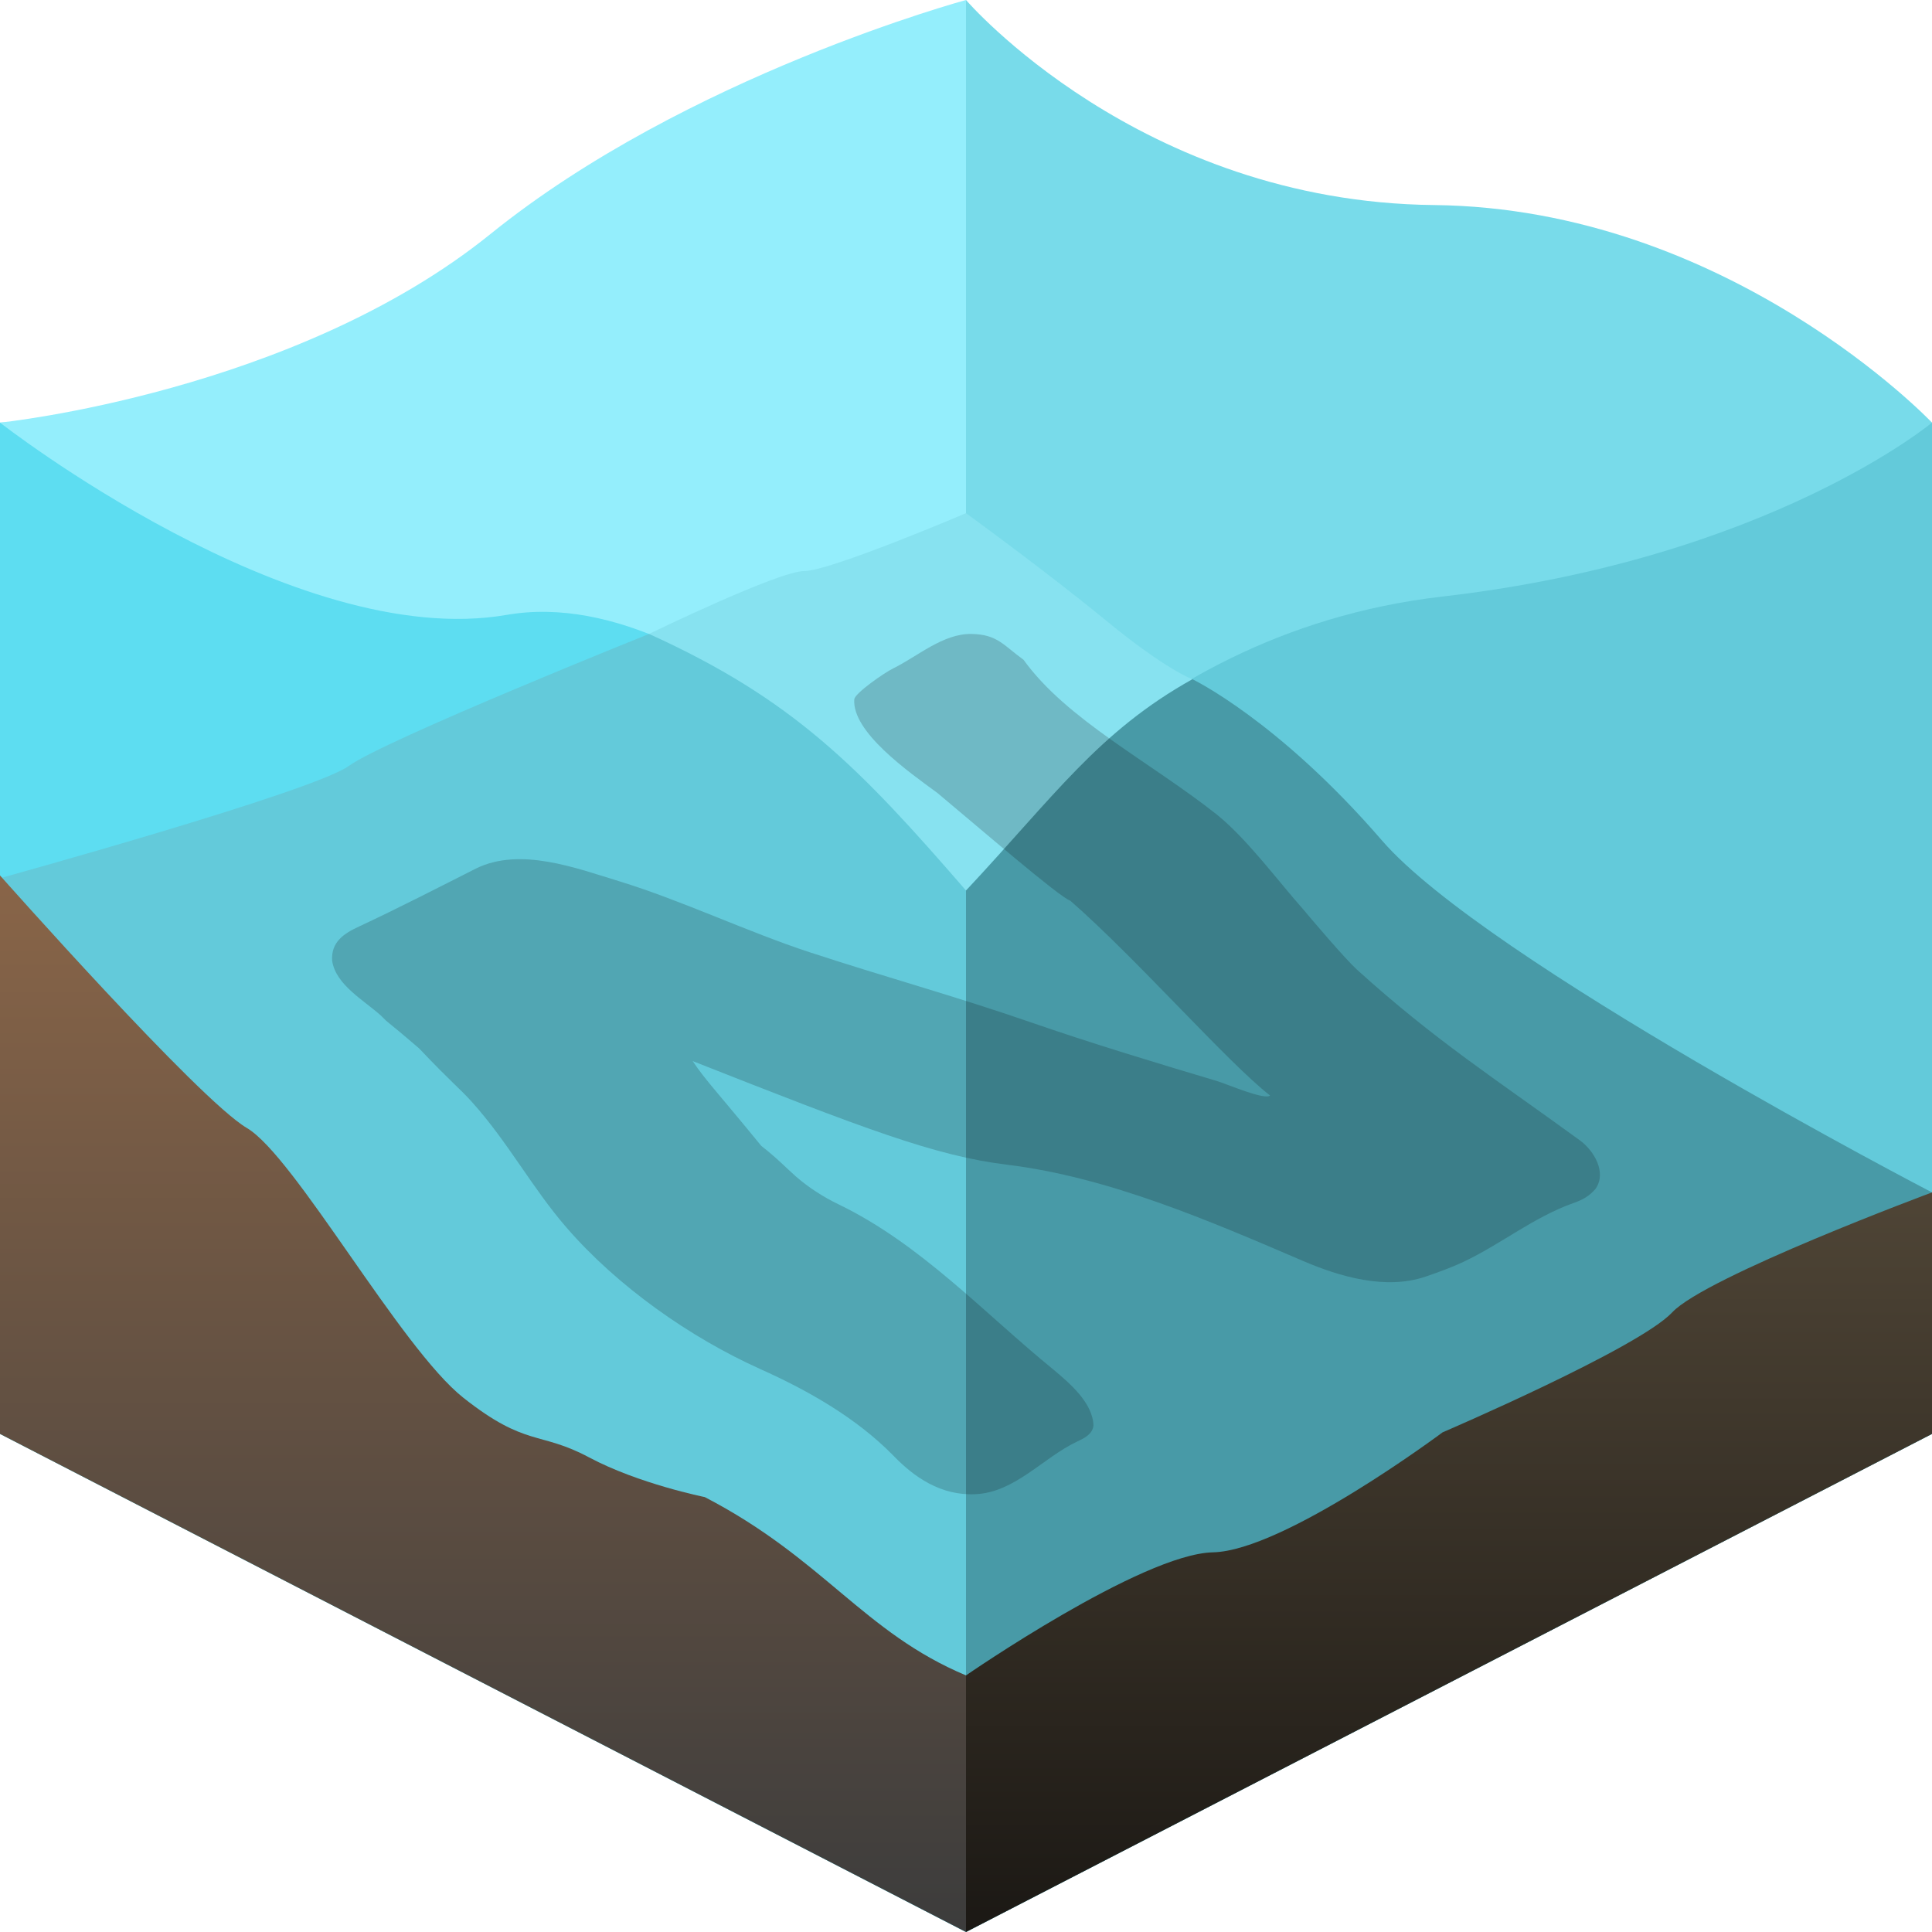
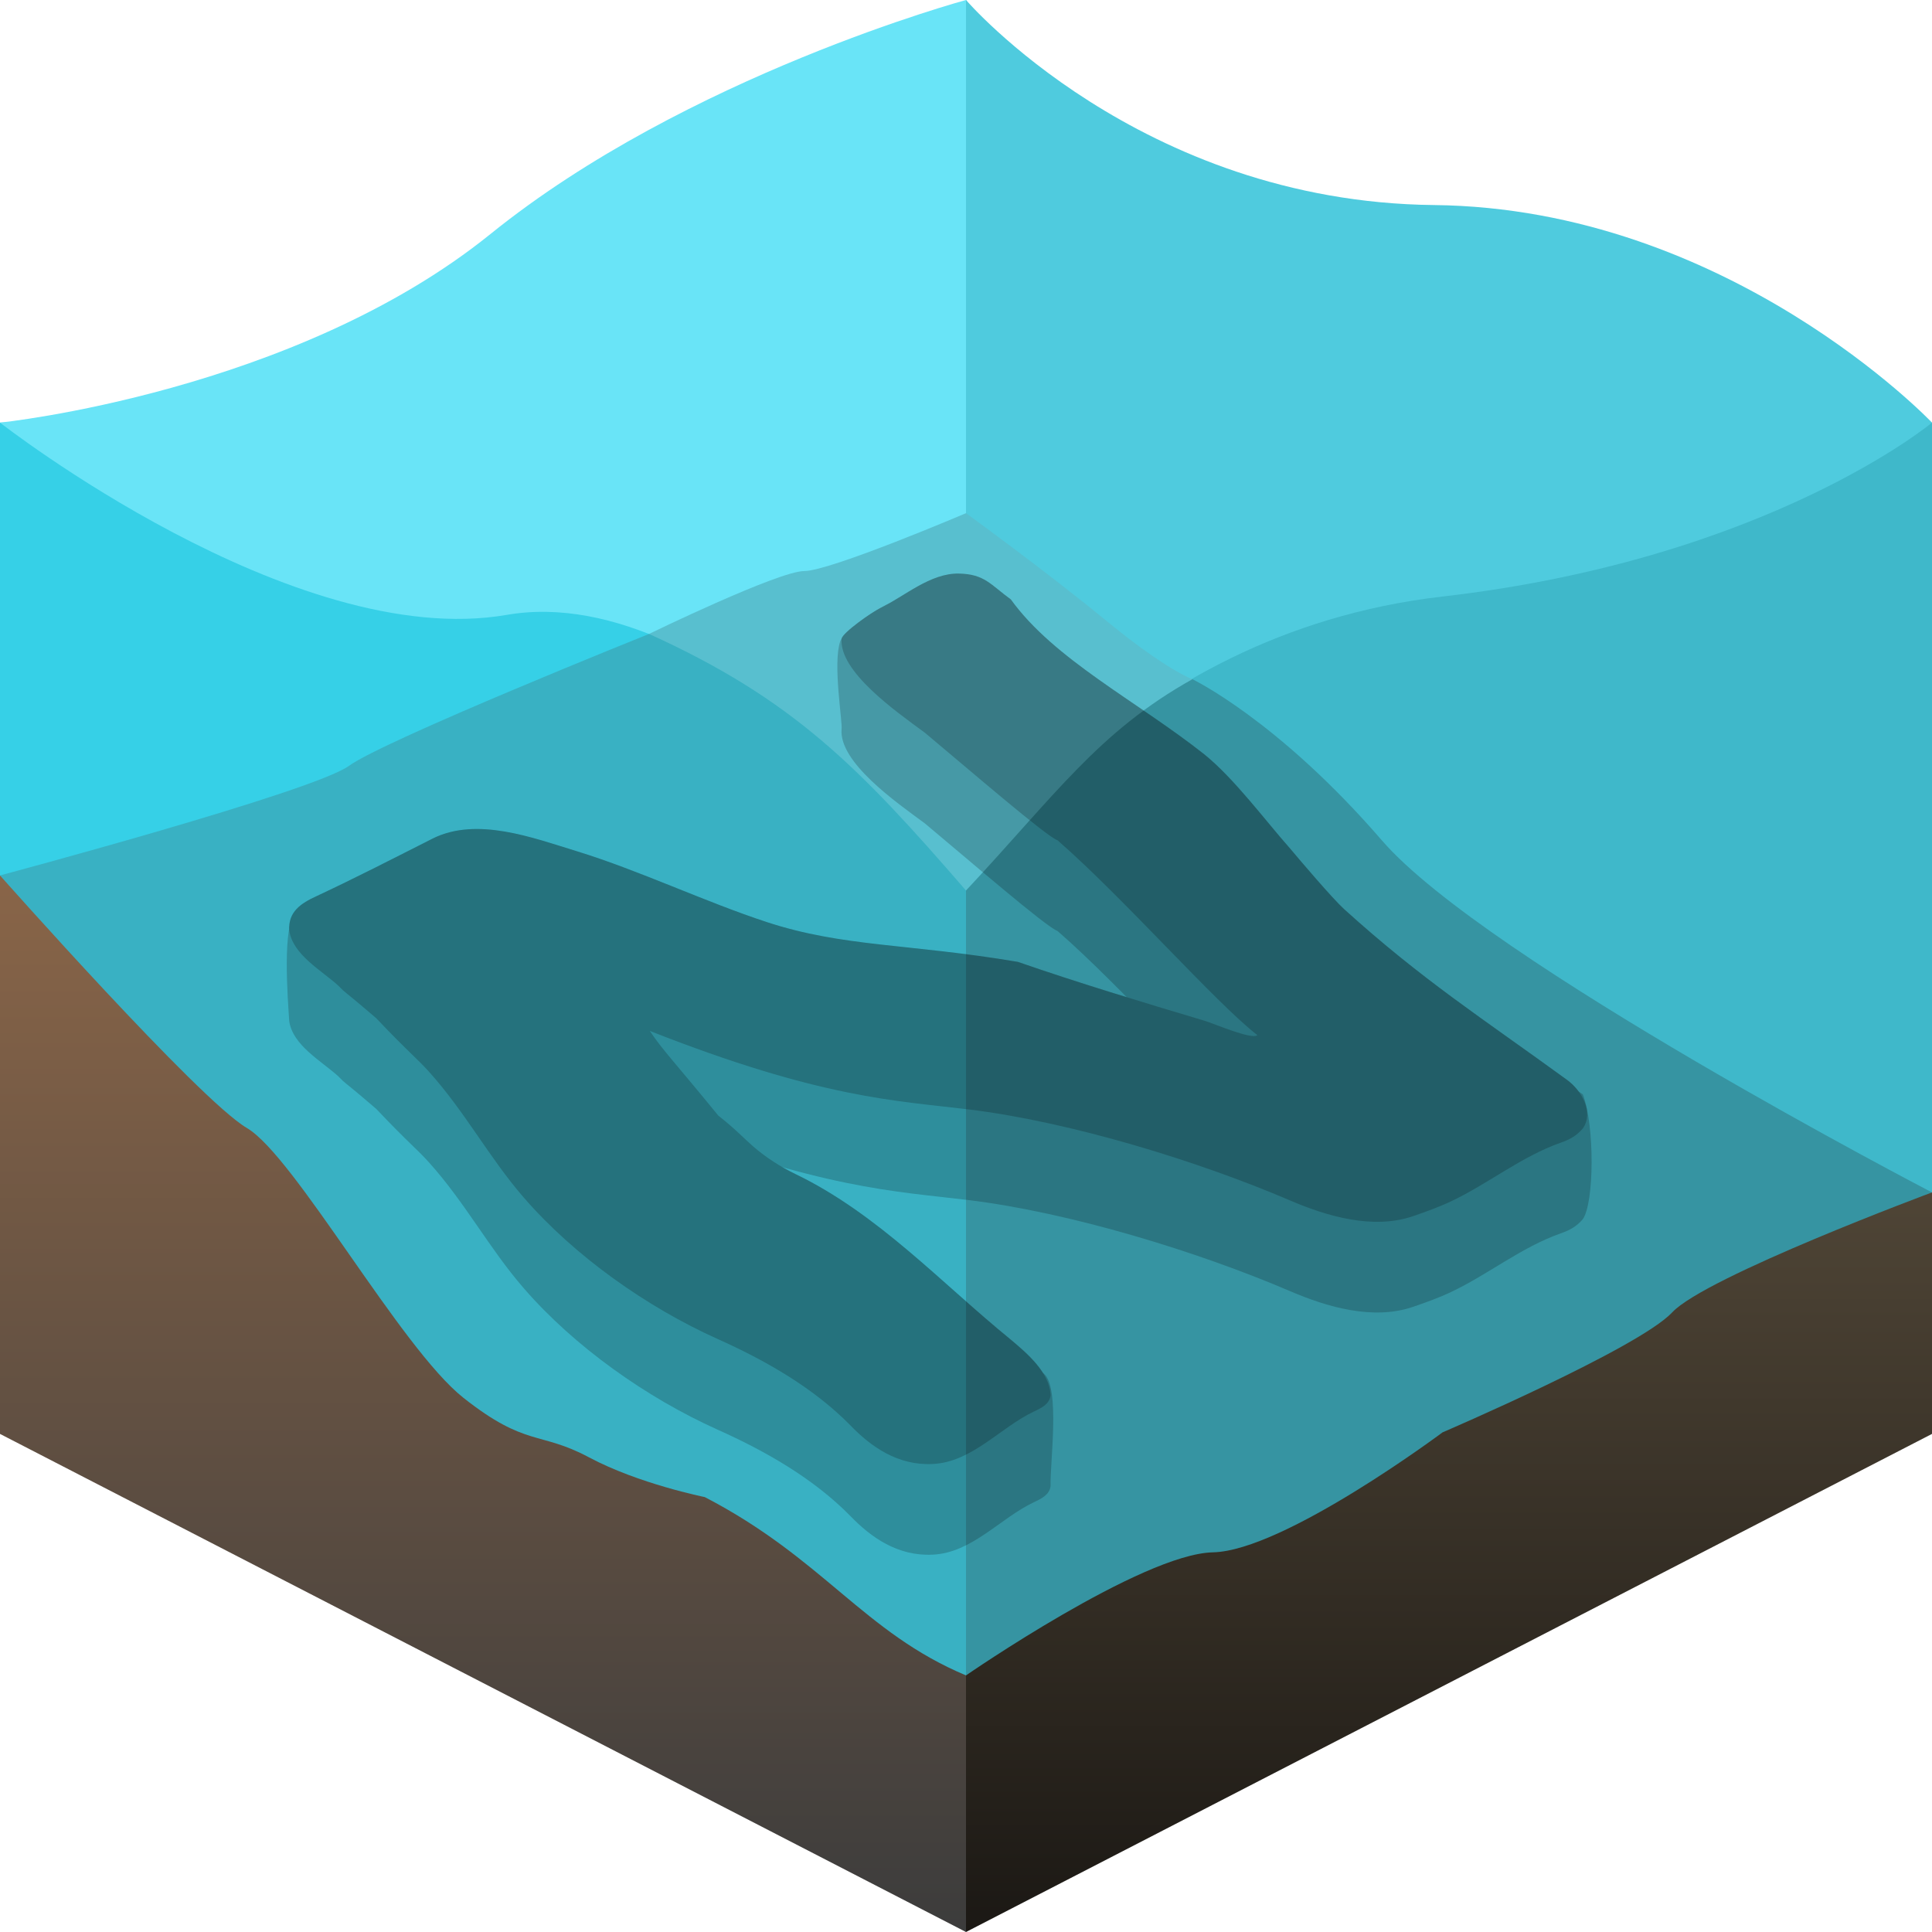
<svg xmlns="http://www.w3.org/2000/svg" width="128" height="128" viewBox="0 0 128 128" fill="none">
-   <path d="M128 95L64 128V26L128 28V95Z" fill="#63CADA" />
-   <path d="M0 95L64 128V26L0 28V95Z" fill="#5DDDF1" />
-   <path d="M33.574 40.737C47.729 38.287 64 59 64 59V0C64 0 45.5 5 32.5 15.5C19.5 26 0 28 0 28C0 28 19.419 43.187 33.574 40.737Z" fill="#94EEFC" />
-   <path d="M64 33.319V0C64 0 75.481 13.377 95 13.585C114.519 13.793 128 28 128 28C128 28 117.148 37.043 95.574 39.521C74 42 64 59 64 59V33.319Z" fill="#78DBEA" />
-   <path d="M64 59L43 42C43 42 51.571 37.833 53.286 37.833C55 37.833 64 34 64 34C64 34 69.286 37.833 73.286 41.119C77.286 44.405 79 45 79 45L64 59Z" fill="#87E2F0" />
-   <path d="M0 95L64 128V59C56.886 50.784 52.533 46.324 43 42C43 42 25.482 49.027 23.111 50.744C20.741 52.461 0 58.184 0 58.184V95Z" fill="#63CADA" />
-   <path d="M64 128V59C69.885 52.71 72.776 48.475 79 45C79 45 84.667 47.708 91.556 55.681C98.444 63.653 128 79 128 79V95L64 128Z" fill="#489AA7" />
-   <path d="M64 111V128L0 95V58C0 58 13.173 72.865 16.35 74.729C19.526 76.594 26.537 89.316 30.7 92.606C34.862 95.896 35.739 94.799 39.025 96.554C42.311 98.309 46.693 99.186 46.693 99.186C54.578 103.278 57.209 108.149 64 111Z" fill="url(#paint0_linear_3_17)" />
-   <path d="M128 95L64 128V111C64 111 75.651 102.949 80.361 102.846C85.071 102.743 95.574 94.897 95.574 94.897C95.574 94.897 108.567 89.323 110.787 86.949C113.007 84.574 128 79 128 79V95Z" fill="url(#paint1_linear_3_17)" />
-   <path opacity="0.18" d="M64.359 42.001C66.085 42.029 66.483 42.754 67.811 43.711C70.687 47.7 76.13 50.421 80.623 53.97C82.626 55.589 84.65 58.34 86.335 60.24C86.959 60.986 89.105 63.511 89.89 64.23C95.106 68.952 99.008 71.427 104.695 75.568C105.604 76.245 106.467 77.672 105.71 78.762C105.296 79.247 104.86 79.491 104.242 79.706C101.609 80.64 99.474 82.408 96.975 83.593C96.153 83.981 95.297 84.287 94.437 84.583C91.807 85.473 88.774 84.59 86.335 83.543C80.167 80.899 73.457 77.987 66.732 77.167C61.923 76.579 57.255 74.776 45.891 70.299C46.756 71.593 47.461 72.273 50.434 75.915C51.472 76.722 52.102 77.39 52.721 77.936C53.575 78.681 54.547 79.304 55.568 79.797C61.014 82.431 65.18 86.983 69.796 90.742C70.89 91.659 72.401 92.945 72.445 94.448C72.378 95.032 71.812 95.297 71.335 95.521C69.121 96.566 67.23 98.884 64.625 98.993C62.331 99.105 60.554 97.858 59.181 96.432C56.739 93.942 53.553 92.13 50.378 90.707C45.707 88.61 40.896 85.216 37.534 81.33C35.255 78.706 33.672 75.685 31.265 73.006C30.414 72.062 29.989 71.8 27.774 69.465C25.25 67.296 25.897 67.954 25.25 67.296C24.121 66.273 22.241 65.253 22.005 63.65C21.926 62.4 22.789 61.842 23.805 61.376C26.408 60.159 28.97 58.839 31.534 57.543C34.457 56.103 38.149 57.505 41.044 58.392C45.122 59.641 49.59 61.764 53.644 63.09C58.725 64.755 63.227 65.979 68.277 67.726C72.353 69.135 76.489 70.386 80.623 71.62C81.265 71.811 83.806 72.914 84.144 72.579C81.343 70.405 75.279 63.48 70.904 59.67C70.179 59.431 64.933 54.895 62.101 52.532C60.166 51.114 56.43 48.486 56.598 46.318C56.682 45.901 58.562 44.584 59.181 44.281C60.778 43.497 62.478 41.969 64.359 42.001Z" fill="black" />
+   <path d="M64 26L128 28V79L126 94L88 114L64 113V26Z" fill="#3FB8CA" />
+   <path d="M64 26L0 28V58L3 81L38 112L64 113V26Z" fill="#36D0E7" />
+   <path d="M33.574 40.737C47.729 38.287 64 59 64 59L70.5 9L64 0C64 0 45.5 5 32.5 15.5C19.5 26 0 28 0 28C0 28 19.419 43.187 33.574 40.737Z" fill="#69E4F7" />
+   <path d="M64 33.319V0C64 0 75.481 13.377 95 13.585C114.519 13.793 128 28 128 28C128 28 117.148 37.043 95.574 39.521C74 42 64 59 64 59V33.319Z" fill="#4FCBDE" />
+   <path d="M64 59L43 42C43 42 51.571 37.833 53.286 37.833C55 37.833 64 34 64 34C64 34 69.286 37.833 73.286 41.119C77.286 44.405 79 45 79 45L64 59Z" fill="#58BFCF" />
+   <path d="M38 111L64 113V59C56.886 50.784 52.533 46.324 43 42C43 42 25.482 49.027 23.111 50.744C20.741 52.461 0 58 0 58L9 80L38 111Z" fill="#39B1C3" />
+   <path d="M79 45C72.776 48.475 69.885 52.71 64 59V113L87 111L128 79C128 79 98.444 63.653 91.556 55.681C84.667 47.708 79 45 79 45Z" fill="#3694A2" />
+   <path d="M128 95L64 128L59 118L64 111C64 111 75.651 102.949 80.361 102.846C85.071 102.743 95.574 94.897 95.574 94.897C95.574 94.897 108.567 89.323 110.787 86.949C113.007 84.574 128 79 128 79V95Z" fill="url(#paint0_linear_3_17)" />
+   <path d="M64 111V128L0 95V58C0 58 13.173 72.865 16.35 74.729C19.526 76.594 26.537 89.316 30.7 92.606C34.862 95.896 35.739 94.799 39.025 96.554C42.311 98.309 46.693 99.186 46.693 99.186C54.578 103.278 57.209 108.149 64 111Z" fill="url(#paint1_linear_3_17)" />
+   <g opacity="0.2">
+     <path d="M60.663 39.501C62.389 39.529 65.641 44.762 66.969 45.718C69.846 49.708 75.289 52.428 79.781 55.978C81.784 57.596 83.808 60.347 85.493 62.248C86.117 62.993 88.263 65.518 89.049 66.238C94.264 70.96 99.181 68.366 104.868 72.507C105.658 74.586 105.625 79.679 104.868 80.77C104.454 81.254 104.018 81.499 103.4 81.714C100.767 82.647 98.632 84.416 96.134 85.601C95.311 85.989 94.455 86.295 93.595 86.59C90.966 87.48 87.932 86.597 85.493 85.551C79.325 82.907 70.883 80.328 64.158 79.507C59.349 78.92 54.414 78.783 43.049 74.306C43.914 75.601 44.62 76.28 47.592 79.923C48.63 80.729 49.26 81.397 49.879 81.944C50.733 82.688 51.706 83.312 52.727 83.805C58.172 86.439 64.543 87.248 69.158 91.007C70.253 91.924 69.559 96.953 69.603 98.456C69.536 99.039 68.971 99.304 68.493 99.528C66.279 100.573 64.388 102.891 61.783 103C59.489 103.112 57.712 101.865 56.339 100.439C53.897 97.95 50.712 96.138 47.536 94.715C42.865 92.618 38.055 89.224 34.692 85.338C32.413 82.713 30.831 79.693 28.424 77.014C27.572 76.069 27.148 75.808 24.932 73.472C22.408 71.303 23.055 71.962 22.408 71.303C21.279 70.281 19.399 69.261 19.163 67.657C19.084 66.407 18.643 60.973 19.658 60.507C22.261 59.29 26.128 62.847 28.692 61.55C31.615 60.111 35.307 61.512 38.202 62.399C42.281 63.649 46.748 65.771 50.802 67.098C55.884 68.763 60.158 68.507 67.435 69.734C71.512 71.143 75.648 72.393 79.781 73.627C80.423 73.819 82.964 74.922 83.302 74.586C80.501 72.412 74.437 65.487 70.062 61.678C69.337 61.438 64.091 56.903 61.259 54.539C59.324 53.121 55.588 50.494 55.756 48.325C55.84 47.908 55.163 44.001 55.663 42.501C55.756 42.001 58.782 39.469 60.663 39.501Z" fill="black" />
+     <path d="M63.517 38.001C65.243 38.029 65.641 38.754 66.969 39.711C69.846 43.7 75.289 46.421 79.781 49.97C81.784 51.589 83.808 54.34 85.493 56.24C86.117 56.986 88.263 59.511 89.049 60.23C94.264 64.952 98.166 67.427 103.853 71.568C104.763 72.245 105.625 73.672 104.868 74.762C104.454 75.247 104.018 75.491 103.4 75.706C100.767 76.64 98.632 78.408 96.134 79.593C95.311 79.981 94.455 80.287 93.595 80.583C90.966 81.473 87.932 80.59 85.493 79.543C79.325 76.899 70.883 74.32 64.158 73.5C59.349 72.913 54.414 72.776 43.049 68.299C43.914 69.593 44.619 70.273 47.592 73.915C48.63 74.722 49.26 75.39 49.879 75.936C50.733 76.681 51.706 77.304 52.727 77.797C58.172 80.431 62.338 84.983 66.954 88.742C68.049 89.659 69.559 90.945 69.603 92.448C69.536 93.032 68.971 93.297 68.493 93.521C66.279 94.566 64.388 96.884 61.783 96.993C59.489 97.105 57.712 95.858 56.339 94.432C53.897 91.942 50.712 90.13 47.536 88.707C42.865 86.61 38.055 83.216 34.692 79.33C32.413 76.706 30.831 73.685 28.424 71.006C27.572 70.062 27.148 69.8 24.932 67.465C22.408 65.296 23.055 65.954 22.408 65.296C21.279 64.273 19.399 63.253 19.163 61.65C19.084 60.4 19.947 59.842 20.963 59.376C23.566 58.159 26.128 56.839 28.692 55.543C31.615 54.103 35.307 55.505 38.202 56.392C42.281 57.641 46.748 59.764 50.802 61.09C55.884 62.755 60.158 62.5 67.435 63.726C71.512 65.135 75.647 66.386 79.781 67.62C80.423 67.811 82.964 68.914 83.302 68.579C80.501 66.405 74.437 59.48 70.062 55.67C69.337 55.431 64.091 50.895 61.259 48.532C59.324 47.114 55.588 44.486 55.756 42.318C55.84 41.901 57.721 40.584 58.339 40.281C59.936 39.497 61.636 37.969 63.517 38.001Z" fill="black" />
+   </g>
+   <path opacity="0.2" d="M63.517 38.001C65.243 38.029 65.641 38.754 66.969 39.711C69.846 43.7 75.289 46.421 79.781 49.97C81.784 51.589 83.808 54.34 85.493 56.24C86.117 56.986 88.263 59.511 89.049 60.23C94.264 64.952 98.166 67.427 103.853 71.568C104.763 72.245 105.625 73.672 104.868 74.762C104.454 75.247 104.018 75.491 103.4 75.706C100.767 76.64 98.632 78.408 96.134 79.593C95.311 79.981 94.455 80.287 93.595 80.583C90.966 81.473 87.932 80.59 85.493 79.543C79.325 76.899 70.883 74.32 64.158 73.5C59.349 72.913 54.414 72.776 43.049 68.299C43.914 69.593 44.619 70.273 47.592 73.915C48.63 74.722 49.26 75.39 49.879 75.936C50.733 76.681 51.706 77.304 52.727 77.797C58.172 80.431 62.338 84.983 66.954 88.742C68.049 89.659 69.559 90.945 69.603 92.448C69.536 93.032 68.971 93.297 68.493 93.521C66.279 94.566 64.388 96.884 61.783 96.993C59.489 97.105 57.712 95.858 56.339 94.432C53.897 91.942 50.712 90.13 47.536 88.707C42.865 86.61 38.055 83.216 34.692 79.33C32.413 76.706 30.831 73.685 28.424 71.006C27.572 70.062 27.148 69.8 24.932 67.465C22.408 65.296 23.055 65.954 22.408 65.296C21.279 64.273 19.399 63.253 19.163 61.65C19.084 60.4 19.947 59.842 20.963 59.376C23.566 58.159 26.128 56.839 28.692 55.543C31.615 54.103 35.307 55.505 38.202 56.392C42.281 57.641 46.748 59.764 50.802 61.09C55.884 62.755 60.158 62.5 67.435 63.726C71.512 65.135 75.647 66.386 79.781 67.62C80.423 67.811 82.964 68.914 83.302 68.579C80.501 66.405 74.437 59.48 70.062 55.67C69.337 55.431 64.091 50.895 61.259 48.532C59.324 47.114 55.588 44.486 55.756 42.318C55.84 41.901 57.721 40.584 58.339 40.28C59.936 39.497 61.636 37.969 63.517 38.001Z" fill="black" />
  <defs>
-     <linearGradient id="paint0_linear_3_17" x1="32" y1="58" x2="32" y2="128" gradientUnits="userSpaceOnUse">
+     <linearGradient id="paint0_linear_3_17" x1="96" y1="79" x2="96" y2="128" gradientUnits="userSpaceOnUse">
+       <stop stop-color="#4F4536" />
+       <stop offset="1" stop-color="#1B1814" />
+     </linearGradient>
+     <linearGradient id="paint1_linear_3_17" x1="32" y1="58" x2="32" y2="128" gradientUnits="userSpaceOnUse">
      <stop stop-color="#896548" />
      <stop offset="1" stop-color="#3C3C3C" />
    </linearGradient>
-     <linearGradient id="paint1_linear_3_17" x1="96" y1="79" x2="96" y2="128" gradientUnits="userSpaceOnUse">
-       <stop stop-color="#4F4536" />
-       <stop offset="1" stop-color="#1B1814" />
-     </linearGradient>
  </defs>
</svg>
